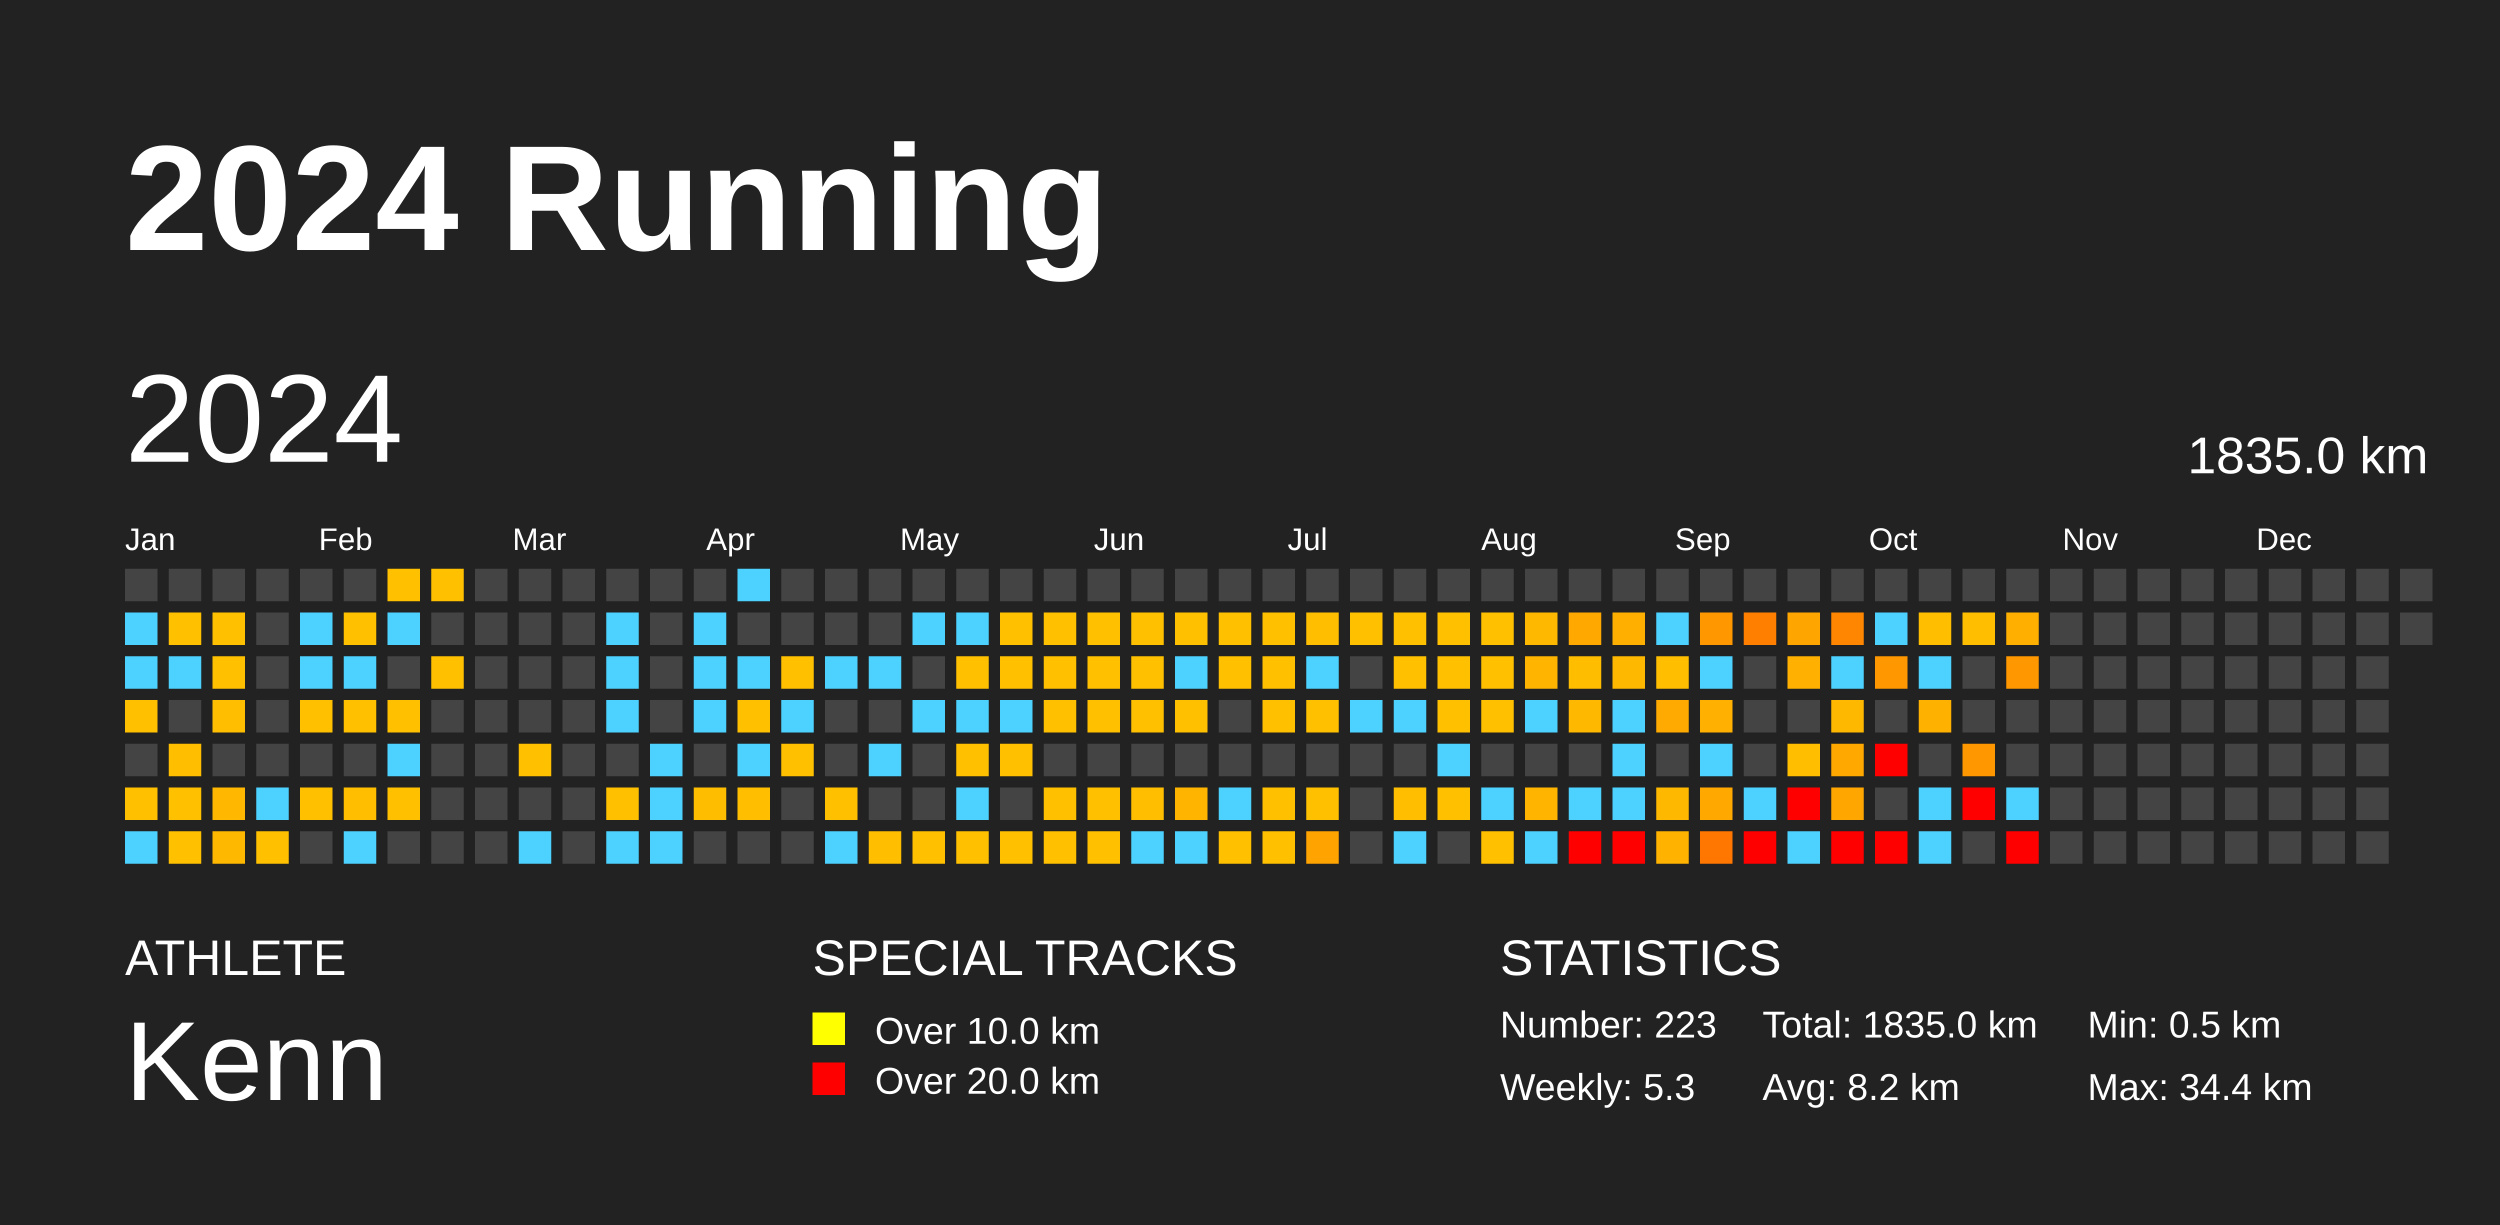
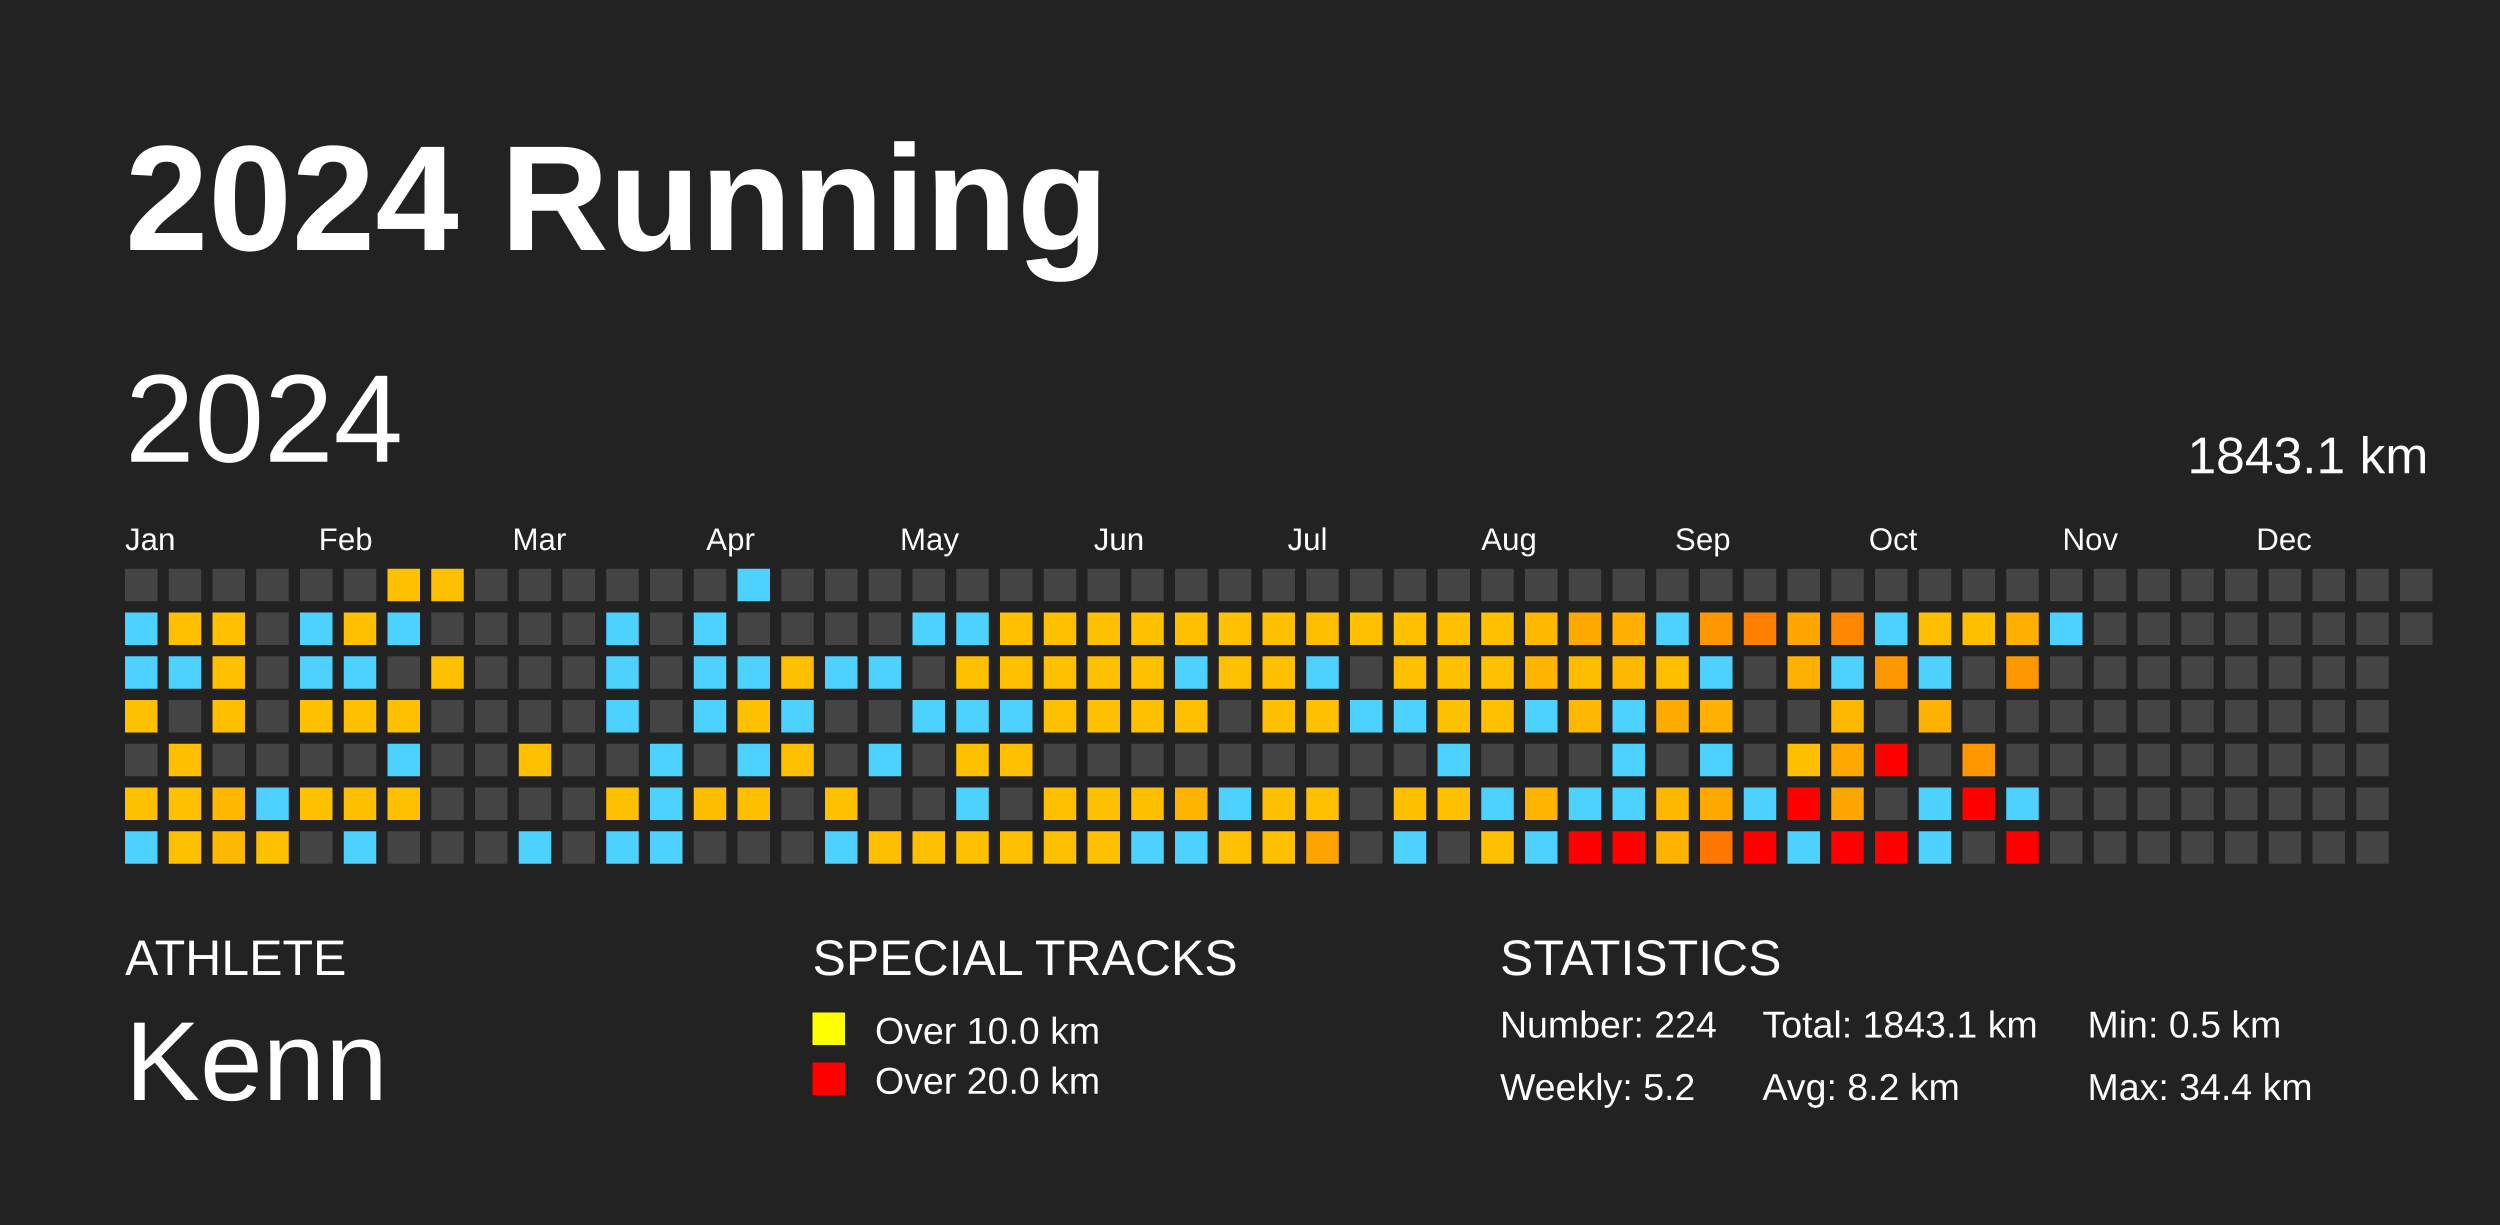
<svg xmlns="http://www.w3.org/2000/svg" baseProfile="full" height="98mm" version="1.1" viewBox="0,0,200,98" width="200mm">
  <defs />
  <rect fill="#222222" height="98" width="200" x="0" y="0" />
  <text fill="#FFFFFF" style="font-size:12px; font-family:Arial; font-weight:bold;" x="10" y="20">2024 Running</text>
  <text fill="#FFFFFF" style="font-size:4px; font-family:Arial" x="10" y="78">ATHLETE</text>
  <text fill="#FFFFFF" style="font-size:9px; font-family:Arial" x="10" y="88">Kenn</text>
  <text fill="#FFFFFF" style="font-size:4px; font-family:Arial" x="65" y="78">SPECIAL TRACKS</text>
  <rect fill="yellow" height="2.6" width="2.6" x="65" y="81" />
  <text fill="#FFFFFF" style="font-size:3px; font-family:Arial" x="70" y="83.5">Over 10.0 km</text>
  <rect fill="red" height="2.6" width="2.6" x="65" y="85" />
  <text fill="#FFFFFF" style="font-size:3px; font-family:Arial" x="70" y="87.5">Over 20.0 km</text>
  <text fill="#FFFFFF" style="font-size:4px; font-family:Arial" x="120" y="78">STATISTICS</text>
-   <text fill="#FFFFFF" style="font-size:3px; font-family:Arial" x="120" y="83">Number: 223</text>
-   <text fill="#FFFFFF" style="font-size:3px; font-family:Arial" x="120" y="88">Weekly: 5.3</text>
-   <text fill="#FFFFFF" style="font-size:3px; font-family:Arial" x="141" y="83">Total: 1835.0 km</text>
+   <text fill="#FFFFFF" style="font-size:3px; font-family:Arial" x="120" y="83">Number: 224</text>
+   <text fill="#FFFFFF" style="font-size:3px; font-family:Arial" x="120" y="88">Weekly: 5.2</text>
+   <text fill="#FFFFFF" style="font-size:3px; font-family:Arial" x="141" y="83">Total: 1843.1 km</text>
  <text fill="#FFFFFF" style="font-size:3px; font-family:Arial" x="141" y="88">Avg: 8.2 km</text>
  <text fill="#FFFFFF" style="font-size:3px; font-family:Arial" x="167" y="83">Min: 0.5 km</text>
  <text fill="#FFFFFF" style="font-size:3px; font-family:Arial" x="167" y="88">Max: 34.4 km</text>
  <text dominant-baseline="hanging" fill="#FFFFFF" style="font-size:10.0px; font-family:Arial;" x="10" y="30">2024</text>
-   <text dominant-baseline="hanging" fill="#FFFFFF" style="font-size:4.125px; font-family:Arial;" x="175" y="35">1835.0 km</text>
+   <text dominant-baseline="hanging" fill="#FFFFFF" style="font-size:4.125px; font-family:Arial;" x="175" y="35">1843.1 km</text>
  <text fill="#FFFFFF" style="font-size:2.5px; font-family:Arial" x="10.0" y="44">Jan</text>
  <text fill="#FFFFFF" style="font-size:2.5px; font-family:Arial" x="25.5" y="44">Feb</text>
  <text fill="#FFFFFF" style="font-size:2.5px; font-family:Arial" x="41.0" y="44">Mar</text>
  <text fill="#FFFFFF" style="font-size:2.5px; font-family:Arial" x="56.5" y="44">Apr</text>
  <text fill="#FFFFFF" style="font-size:2.5px; font-family:Arial" x="72.0" y="44">May</text>
  <text fill="#FFFFFF" style="font-size:2.5px; font-family:Arial" x="87.5" y="44">Jun</text>
  <text fill="#FFFFFF" style="font-size:2.5px; font-family:Arial" x="103.0" y="44">Jul</text>
  <text fill="#FFFFFF" style="font-size:2.5px; font-family:Arial" x="118.5" y="44">Aug</text>
  <text fill="#FFFFFF" style="font-size:2.5px; font-family:Arial" x="134.0" y="44">Sep</text>
  <text fill="#FFFFFF" style="font-size:2.5px; font-family:Arial" x="149.5" y="44">Oct</text>
  <text fill="#FFFFFF" style="font-size:2.5px; font-family:Arial" x="165.0" y="44">Nov</text>
  <text fill="#FFFFFF" style="font-size:2.5px; font-family:Arial" x="180.5" y="44">Dec</text>
  <rect fill="#444444" height="2.6" width="2.6" x="10.0" y="45.5" />
  <rect fill="#4dd2ff" height="2.6" width="2.6" x="10.0" y="49.0" />
  <rect fill="#4dd2ff" height="2.6" width="2.6" x="10.0" y="52.5" />
  <rect fill="#ffc000" height="2.6" width="2.6" x="10.0" y="56.0" />
  <rect fill="#444444" height="2.6" width="2.6" x="10.0" y="59.5" />
  <rect fill="#ffc000" height="2.6" width="2.6" x="10.0" y="63.0" />
  <rect fill="#4dd2ff" height="2.6" width="2.6" x="10.0" y="66.5" />
  <rect fill="#444444" height="2.6" width="2.6" x="13.5" y="45.5" />
  <rect fill="#ffc000" height="2.6" width="2.6" x="13.5" y="49.0" />
  <rect fill="#4dd2ff" height="2.6" width="2.6" x="13.5" y="52.5" />
  <rect fill="#444444" height="2.6" width="2.6" x="13.5" y="56.0" />
  <rect fill="#ffbf00" height="2.6" width="2.6" x="13.5" y="59.5" />
  <rect fill="#ffc000" height="2.6" width="2.6" x="13.5" y="63.0" />
  <rect fill="#ffc000" height="2.6" width="2.6" x="13.5" y="66.5" />
  <rect fill="#444444" height="2.6" width="2.6" x="17.0" y="45.5" />
  <rect fill="#ffc000" height="2.6" width="2.6" x="17.0" y="49.0" />
  <rect fill="#ffc000" height="2.6" width="2.6" x="17.0" y="52.5" />
  <rect fill="#ffbf00" height="2.6" width="2.6" x="17.0" y="56.0" />
  <rect fill="#444444" height="2.6" width="2.6" x="17.0" y="59.5" />
  <rect fill="#ffb700" height="2.6" width="2.6" x="17.0" y="63.0" />
  <rect fill="#ffb800" height="2.6" width="2.6" x="17.0" y="66.5" />
  <rect fill="#444444" height="2.6" width="2.6" x="20.5" y="45.5" />
  <rect fill="#444444" height="2.6" width="2.6" x="20.5" y="49.0" />
  <rect fill="#444444" height="2.6" width="2.6" x="20.5" y="52.5" />
  <rect fill="#444444" height="2.6" width="2.6" x="20.5" y="56.0" />
  <rect fill="#444444" height="2.6" width="2.6" x="20.5" y="59.5" />
  <rect fill="#4dd2ff" height="2.6" width="2.6" x="20.5" y="63.0" />
  <rect fill="#ffc000" height="2.6" width="2.6" x="20.5" y="66.5" />
  <rect fill="#444444" height="2.6" width="2.6" x="24.0" y="45.5" />
  <rect fill="#4dd2ff" height="2.6" width="2.6" x="24.0" y="49.0" />
  <rect fill="#4dd2ff" height="2.6" width="2.6" x="24.0" y="52.5" />
  <rect fill="#ffc000" height="2.6" width="2.6" x="24.0" y="56.0" />
  <rect fill="#444444" height="2.6" width="2.6" x="24.0" y="59.5" />
  <rect fill="#ffc000" height="2.6" width="2.6" x="24.0" y="63.0" />
  <rect fill="#444444" height="2.6" width="2.6" x="24.0" y="66.5" />
  <rect fill="#444444" height="2.6" width="2.6" x="27.5" y="45.5" />
  <rect fill="#ffc000" height="2.6" width="2.6" x="27.5" y="49.0" />
  <rect fill="#4dd2ff" height="2.6" width="2.6" x="27.5" y="52.5" />
  <rect fill="#ffc000" height="2.6" width="2.6" x="27.5" y="56.0" />
  <rect fill="#444444" height="2.6" width="2.6" x="27.5" y="59.5" />
  <rect fill="#ffbf00" height="2.6" width="2.6" x="27.5" y="63.0" />
  <rect fill="#4dd2ff" height="2.6" width="2.6" x="27.5" y="66.5" />
  <rect fill="#ffc000" height="2.6" width="2.6" x="31.0" y="45.5" />
  <rect fill="#4dd2ff" height="2.6" width="2.6" x="31.0" y="49.0" />
  <rect fill="#444444" height="2.6" width="2.6" x="31.0" y="52.5" />
  <rect fill="#ffc000" height="2.6" width="2.6" x="31.0" y="56.0" />
  <rect fill="#4dd2ff" height="2.6" width="2.6" x="31.0" y="59.5" />
  <rect fill="#ffc000" height="2.6" width="2.6" x="31.0" y="63.0" />
  <rect fill="#444444" height="2.6" width="2.6" x="31.0" y="66.5" />
  <rect fill="#ffc000" height="2.6" width="2.6" x="34.5" y="45.5" />
  <rect fill="#444444" height="2.6" width="2.6" x="34.5" y="49.0" />
  <rect fill="#ffc000" height="2.6" width="2.6" x="34.5" y="52.5" />
  <rect fill="#444444" height="2.6" width="2.6" x="34.5" y="56.0" />
  <rect fill="#444444" height="2.6" width="2.6" x="34.5" y="59.5" />
  <rect fill="#444444" height="2.6" width="2.6" x="34.5" y="63.0" />
  <rect fill="#444444" height="2.6" width="2.6" x="34.5" y="66.5" />
  <rect fill="#444444" height="2.6" width="2.6" x="38.0" y="45.5" />
  <rect fill="#444444" height="2.6" width="2.6" x="38.0" y="49.0" />
  <rect fill="#444444" height="2.6" width="2.6" x="38.0" y="52.5" />
  <rect fill="#444444" height="2.6" width="2.6" x="38.0" y="56.0" />
  <rect fill="#444444" height="2.6" width="2.6" x="38.0" y="59.5" />
  <rect fill="#444444" height="2.6" width="2.6" x="38.0" y="63.0" />
  <rect fill="#444444" height="2.6" width="2.6" x="38.0" y="66.5" />
  <rect fill="#444444" height="2.6" width="2.6" x="41.5" y="45.5" />
  <rect fill="#444444" height="2.6" width="2.6" x="41.5" y="49.0" />
  <rect fill="#444444" height="2.6" width="2.6" x="41.5" y="52.5" />
  <rect fill="#444444" height="2.6" width="2.6" x="41.5" y="56.0" />
  <rect fill="#ffc000" height="2.6" width="2.6" x="41.5" y="59.5" />
  <rect fill="#444444" height="2.6" width="2.6" x="41.5" y="63.0" />
  <rect fill="#4dd2ff" height="2.6" width="2.6" x="41.5" y="66.5" />
  <rect fill="#444444" height="2.6" width="2.6" x="45.0" y="45.5" />
  <rect fill="#444444" height="2.6" width="2.6" x="45.0" y="49.0" />
  <rect fill="#444444" height="2.6" width="2.6" x="45.0" y="52.5" />
  <rect fill="#444444" height="2.6" width="2.6" x="45.0" y="56.0" />
  <rect fill="#444444" height="2.6" width="2.6" x="45.0" y="59.5" />
  <rect fill="#444444" height="2.6" width="2.6" x="45.0" y="63.0" />
  <rect fill="#444444" height="2.6" width="2.6" x="45.0" y="66.5" />
  <rect fill="#444444" height="2.6" width="2.6" x="48.5" y="45.5" />
  <rect fill="#4dd2ff" height="2.6" width="2.6" x="48.5" y="49.0" />
  <rect fill="#4dd2ff" height="2.6" width="2.6" x="48.5" y="52.5" />
  <rect fill="#4dd2ff" height="2.6" width="2.6" x="48.5" y="56.0" />
  <rect fill="#444444" height="2.6" width="2.6" x="48.5" y="59.5" />
  <rect fill="#ffc000" height="2.6" width="2.6" x="48.5" y="63.0" />
  <rect fill="#4dd2ff" height="2.6" width="2.6" x="48.5" y="66.5" />
  <rect fill="#444444" height="2.6" width="2.6" x="52.0" y="45.5" />
  <rect fill="#444444" height="2.6" width="2.6" x="52.0" y="49.0" />
  <rect fill="#444444" height="2.6" width="2.6" x="52.0" y="52.5" />
  <rect fill="#444444" height="2.6" width="2.6" x="52.0" y="56.0" />
  <rect fill="#4dd2ff" height="2.6" width="2.6" x="52.0" y="59.5" />
  <rect fill="#4dd2ff" height="2.6" width="2.6" x="52.0" y="63.0" />
  <rect fill="#4dd2ff" height="2.6" width="2.6" x="52.0" y="66.5" />
  <rect fill="#444444" height="2.6" width="2.6" x="55.5" y="45.5" />
  <rect fill="#4dd2ff" height="2.6" width="2.6" x="55.5" y="49.0" />
  <rect fill="#4dd2ff" height="2.6" width="2.6" x="55.5" y="52.5" />
  <rect fill="#4dd2ff" height="2.6" width="2.6" x="55.5" y="56.0" />
  <rect fill="#444444" height="2.6" width="2.6" x="55.5" y="59.5" />
  <rect fill="#ffbd00" height="2.6" width="2.6" x="55.5" y="63.0" />
  <rect fill="#444444" height="2.6" width="2.6" x="55.5" y="66.5" />
  <rect fill="#4dd2ff" height="2.6" width="2.6" x="59.0" y="45.5" />
  <rect fill="#444444" height="2.6" width="2.6" x="59.0" y="49.0" />
  <rect fill="#4dd2ff" height="2.6" width="2.6" x="59.0" y="52.5" />
  <rect fill="#ffc000" height="2.6" width="2.6" x="59.0" y="56.0" />
  <rect fill="#4dd2ff" height="2.6" width="2.6" x="59.0" y="59.5" />
  <rect fill="#ffbe00" height="2.6" width="2.6" x="59.0" y="63.0" />
  <rect fill="#444444" height="2.6" width="2.6" x="59.0" y="66.5" />
  <rect fill="#444444" height="2.6" width="2.6" x="62.5" y="45.5" />
  <rect fill="#444444" height="2.6" width="2.6" x="62.5" y="49.0" />
  <rect fill="#ffc000" height="2.6" width="2.6" x="62.5" y="52.5" />
  <rect fill="#4dd2ff" height="2.6" width="2.6" x="62.5" y="56.0" />
  <rect fill="#ffc000" height="2.6" width="2.6" x="62.5" y="59.5" />
  <rect fill="#444444" height="2.6" width="2.6" x="62.5" y="63.0" />
  <rect fill="#444444" height="2.6" width="2.6" x="62.5" y="66.5" />
  <rect fill="#444444" height="2.6" width="2.6" x="66.0" y="45.5" />
  <rect fill="#444444" height="2.6" width="2.6" x="66.0" y="49.0" />
  <rect fill="#4dd2ff" height="2.6" width="2.6" x="66.0" y="52.5" />
  <rect fill="#444444" height="2.6" width="2.6" x="66.0" y="56.0" />
  <rect fill="#444444" height="2.6" width="2.6" x="66.0" y="59.5" />
  <rect fill="#ffc000" height="2.6" width="2.6" x="66.0" y="63.0" />
  <rect fill="#4dd2ff" height="2.6" width="2.6" x="66.0" y="66.5" />
  <rect fill="#444444" height="2.6" width="2.6" x="69.5" y="45.5" />
  <rect fill="#444444" height="2.6" width="2.6" x="69.5" y="49.0" />
  <rect fill="#4dd2ff" height="2.6" width="2.6" x="69.5" y="52.5" />
  <rect fill="#444444" height="2.6" width="2.6" x="69.5" y="56.0" />
  <rect fill="#4dd2ff" height="2.6" width="2.6" x="69.5" y="59.5" />
  <rect fill="#444444" height="2.6" width="2.6" x="69.5" y="63.0" />
  <rect fill="#ffbf00" height="2.6" width="2.6" x="69.5" y="66.5" />
  <rect fill="#444444" height="2.6" width="2.6" x="73.0" y="45.5" />
  <rect fill="#4dd2ff" height="2.6" width="2.6" x="73.0" y="49.0" />
  <rect fill="#444444" height="2.6" width="2.6" x="73.0" y="52.5" />
  <rect fill="#4dd2ff" height="2.6" width="2.6" x="73.0" y="56.0" />
  <rect fill="#444444" height="2.6" width="2.6" x="73.0" y="59.5" />
  <rect fill="#444444" height="2.6" width="2.6" x="73.0" y="63.0" />
  <rect fill="#ffc000" height="2.6" width="2.6" x="73.0" y="66.5" />
  <rect fill="#444444" height="2.6" width="2.6" x="76.5" y="45.5" />
  <rect fill="#4dd2ff" height="2.6" width="2.6" x="76.5" y="49.0" />
  <rect fill="#ffc000" height="2.6" width="2.6" x="76.5" y="52.5" />
  <rect fill="#4dd2ff" height="2.6" width="2.6" x="76.5" y="56.0" />
  <rect fill="#ffc000" height="2.6" width="2.6" x="76.5" y="59.5" />
  <rect fill="#4dd2ff" height="2.6" width="2.6" x="76.5" y="63.0" />
  <rect fill="#ffc000" height="2.6" width="2.6" x="76.5" y="66.5" />
  <rect fill="#444444" height="2.6" width="2.6" x="80.0" y="45.5" />
  <rect fill="#ffc000" height="2.6" width="2.6" x="80.0" y="49.0" />
  <rect fill="#ffc000" height="2.6" width="2.6" x="80.0" y="52.5" />
  <rect fill="#4dd2ff" height="2.6" width="2.6" x="80.0" y="56.0" />
  <rect fill="#ffc000" height="2.6" width="2.6" x="80.0" y="59.5" />
  <rect fill="#444444" height="2.6" width="2.6" x="80.0" y="63.0" />
  <rect fill="#ffc000" height="2.6" width="2.6" x="80.0" y="66.5" />
  <rect fill="#444444" height="2.6" width="2.6" x="83.5" y="45.5" />
  <rect fill="#ffc000" height="2.6" width="2.6" x="83.5" y="49.0" />
  <rect fill="#ffc000" height="2.6" width="2.6" x="83.5" y="52.5" />
  <rect fill="#ffc000" height="2.6" width="2.6" x="83.5" y="56.0" />
  <rect fill="#444444" height="2.6" width="2.6" x="83.5" y="59.5" />
  <rect fill="#ffc000" height="2.6" width="2.6" x="83.5" y="63.0" />
  <rect fill="#ffc000" height="2.6" width="2.6" x="83.5" y="66.5" />
  <rect fill="#444444" height="2.6" width="2.6" x="87.0" y="45.5" />
  <rect fill="#ffc000" height="2.6" width="2.6" x="87.0" y="49.0" />
  <rect fill="#ffc000" height="2.6" width="2.6" x="87.0" y="52.5" />
  <rect fill="#ffc000" height="2.6" width="2.6" x="87.0" y="56.0" />
  <rect fill="#444444" height="2.6" width="2.6" x="87.0" y="59.5" />
  <rect fill="#ffc000" height="2.6" width="2.6" x="87.0" y="63.0" />
  <rect fill="#ffc000" height="2.6" width="2.6" x="87.0" y="66.5" />
  <rect fill="#444444" height="2.6" width="2.6" x="90.5" y="45.5" />
  <rect fill="#ffc000" height="2.6" width="2.6" x="90.5" y="49.0" />
  <rect fill="#ffc000" height="2.6" width="2.6" x="90.5" y="52.5" />
  <rect fill="#ffc000" height="2.6" width="2.6" x="90.5" y="56.0" />
  <rect fill="#444444" height="2.6" width="2.6" x="90.5" y="59.5" />
  <rect fill="#ffbf00" height="2.6" width="2.6" x="90.5" y="63.0" />
  <rect fill="#4dd2ff" height="2.6" width="2.6" x="90.5" y="66.5" />
  <rect fill="#444444" height="2.6" width="2.6" x="94.0" y="45.5" />
  <rect fill="#ffc000" height="2.6" width="2.6" x="94.0" y="49.0" />
  <rect fill="#4dd2ff" height="2.6" width="2.6" x="94.0" y="52.5" />
  <rect fill="#ffc000" height="2.6" width="2.6" x="94.0" y="56.0" />
  <rect fill="#444444" height="2.6" width="2.6" x="94.0" y="59.5" />
  <rect fill="#ffb500" height="2.6" width="2.6" x="94.0" y="63.0" />
  <rect fill="#4dd2ff" height="2.6" width="2.6" x="94.0" y="66.5" />
  <rect fill="#444444" height="2.6" width="2.6" x="97.5" y="45.5" />
  <rect fill="#ffc000" height="2.6" width="2.6" x="97.5" y="49.0" />
  <rect fill="#ffc000" height="2.6" width="2.6" x="97.5" y="52.5" />
  <rect fill="#444444" height="2.6" width="2.6" x="97.5" y="56.0" />
  <rect fill="#444444" height="2.6" width="2.6" x="97.5" y="59.5" />
  <rect fill="#4dd2ff" height="2.6" width="2.6" x="97.5" y="63.0" />
  <rect fill="#ffc000" height="2.6" width="2.6" x="97.5" y="66.5" />
  <rect fill="#444444" height="2.6" width="2.6" x="101.0" y="45.5" />
  <rect fill="#ffc000" height="2.6" width="2.6" x="101.0" y="49.0" />
  <rect fill="#ffc000" height="2.6" width="2.6" x="101.0" y="52.5" />
  <rect fill="#ffc000" height="2.6" width="2.6" x="101.0" y="56.0" />
  <rect fill="#444444" height="2.6" width="2.6" x="101.0" y="59.5" />
  <rect fill="#ffc000" height="2.6" width="2.6" x="101.0" y="63.0" />
  <rect fill="#ffc000" height="2.6" width="2.6" x="101.0" y="66.5" />
  <rect fill="#444444" height="2.6" width="2.6" x="104.5" y="45.5" />
  <rect fill="#ffbf00" height="2.6" width="2.6" x="104.5" y="49.0" />
  <rect fill="#4dd2ff" height="2.6" width="2.6" x="104.5" y="52.5" />
  <rect fill="#ffc000" height="2.6" width="2.6" x="104.5" y="56.0" />
  <rect fill="#444444" height="2.6" width="2.6" x="104.5" y="59.5" />
  <rect fill="#ffc000" height="2.6" width="2.6" x="104.5" y="63.0" />
  <rect fill="#ffa300" height="2.6" width="2.6" x="104.5" y="66.5" />
  <rect fill="#444444" height="2.6" width="2.6" x="108.0" y="45.5" />
  <rect fill="#ffc000" height="2.6" width="2.6" x="108.0" y="49.0" />
  <rect fill="#444444" height="2.6" width="2.6" x="108.0" y="52.5" />
  <rect fill="#4dd2ff" height="2.6" width="2.6" x="108.0" y="56.0" />
  <rect fill="#444444" height="2.6" width="2.6" x="108.0" y="59.5" />
  <rect fill="#444444" height="2.6" width="2.6" x="108.0" y="63.0" />
  <rect fill="#444444" height="2.6" width="2.6" x="108.0" y="66.5" />
  <rect fill="#444444" height="2.6" width="2.6" x="111.5" y="45.5" />
  <rect fill="#ffc000" height="2.6" width="2.6" x="111.5" y="49.0" />
  <rect fill="#ffc000" height="2.6" width="2.6" x="111.5" y="52.5" />
  <rect fill="#4dd2ff" height="2.6" width="2.6" x="111.5" y="56.0" />
  <rect fill="#444444" height="2.6" width="2.6" x="111.5" y="59.5" />
  <rect fill="#ffbf00" height="2.6" width="2.6" x="111.5" y="63.0" />
  <rect fill="#4dd2ff" height="2.6" width="2.6" x="111.5" y="66.5" />
  <rect fill="#444444" height="2.6" width="2.6" x="115.0" y="45.5" />
  <rect fill="#ffc000" height="2.6" width="2.6" x="115.0" y="49.0" />
  <rect fill="#ffc000" height="2.6" width="2.6" x="115.0" y="52.5" />
  <rect fill="#ffc000" height="2.6" width="2.6" x="115.0" y="56.0" />
  <rect fill="#4dd2ff" height="2.6" width="2.6" x="115.0" y="59.5" />
  <rect fill="#ffc000" height="2.6" width="2.6" x="115.0" y="63.0" />
  <rect fill="#444444" height="2.6" width="2.6" x="115.0" y="66.5" />
  <rect fill="#444444" height="2.6" width="2.6" x="118.5" y="45.5" />
  <rect fill="#ffc000" height="2.6" width="2.6" x="118.5" y="49.0" />
  <rect fill="#ffc000" height="2.6" width="2.6" x="118.5" y="52.5" />
  <rect fill="#ffc000" height="2.6" width="2.6" x="118.5" y="56.0" />
  <rect fill="#444444" height="2.6" width="2.6" x="118.5" y="59.5" />
  <rect fill="#4dd2ff" height="2.6" width="2.6" x="118.5" y="63.0" />
  <rect fill="#ffc000" height="2.6" width="2.6" x="118.5" y="66.5" />
  <rect fill="#444444" height="2.6" width="2.6" x="122.0" y="45.5" />
  <rect fill="#ffb800" height="2.6" width="2.6" x="122.0" y="49.0" />
  <rect fill="#ffb400" height="2.6" width="2.6" x="122.0" y="52.5" />
  <rect fill="#4dd2ff" height="2.6" width="2.6" x="122.0" y="56.0" />
  <rect fill="#444444" height="2.6" width="2.6" x="122.0" y="59.5" />
  <rect fill="#ffb500" height="2.6" width="2.6" x="122.0" y="63.0" />
  <rect fill="#4dd2ff" height="2.6" width="2.6" x="122.0" y="66.5" />
  <rect fill="#444444" height="2.6" width="2.6" x="125.5" y="45.5" />
  <rect fill="#ffa800" height="2.6" width="2.6" x="125.5" y="49.0" />
  <rect fill="#ffbd00" height="2.6" width="2.6" x="125.5" y="52.5" />
  <rect fill="#ffb800" height="2.6" width="2.6" x="125.5" y="56.0" />
  <rect fill="#444444" height="2.6" width="2.6" x="125.5" y="59.5" />
  <rect fill="#4dd2ff" height="2.6" width="2.6" x="125.5" y="63.0" />
  <rect fill="red" height="2.6" width="2.6" x="125.5" y="66.5" />
  <rect fill="#444444" height="2.6" width="2.6" x="129.0" y="45.5" />
  <rect fill="#ffaf00" height="2.6" width="2.6" x="129.0" y="49.0" />
  <rect fill="#ffb800" height="2.6" width="2.6" x="129.0" y="52.5" />
  <rect fill="#4dd2ff" height="2.6" width="2.6" x="129.0" y="56.0" />
  <rect fill="#4dd2ff" height="2.6" width="2.6" x="129.0" y="59.5" />
  <rect fill="#4dd2ff" height="2.6" width="2.6" x="129.0" y="63.0" />
  <rect fill="red" height="2.6" width="2.6" x="129.0" y="66.5" />
  <rect fill="#444444" height="2.6" width="2.6" x="132.5" y="45.5" />
  <rect fill="#4dd2ff" height="2.6" width="2.6" x="132.5" y="49.0" />
  <rect fill="#ffbf00" height="2.6" width="2.6" x="132.5" y="52.5" />
  <rect fill="#ffaa00" height="2.6" width="2.6" x="132.5" y="56.0" />
  <rect fill="#444444" height="2.6" width="2.6" x="132.5" y="59.5" />
  <rect fill="#ffb800" height="2.6" width="2.6" x="132.5" y="63.0" />
  <rect fill="#ffb200" height="2.6" width="2.6" x="132.5" y="66.5" />
  <rect fill="#444444" height="2.6" width="2.6" x="136.0" y="45.5" />
  <rect fill="#ff9800" height="2.6" width="2.6" x="136.0" y="49.0" />
  <rect fill="#4dd2ff" height="2.6" width="2.6" x="136.0" y="52.5" />
  <rect fill="#ffb000" height="2.6" width="2.6" x="136.0" y="56.0" />
  <rect fill="#4dd2ff" height="2.6" width="2.6" x="136.0" y="59.5" />
  <rect fill="#ffa800" height="2.6" width="2.6" x="136.0" y="63.0" />
  <rect fill="#ff7600" height="2.6" width="2.6" x="136.0" y="66.5" />
  <rect fill="#444444" height="2.6" width="2.6" x="139.5" y="45.5" />
  <rect fill="#ff7f00" height="2.6" width="2.6" x="139.5" y="49.0" />
  <rect fill="#444444" height="2.6" width="2.6" x="139.5" y="52.5" />
  <rect fill="#444444" height="2.6" width="2.6" x="139.5" y="56.0" />
  <rect fill="#444444" height="2.6" width="2.6" x="139.5" y="59.5" />
  <rect fill="#4dd2ff" height="2.6" width="2.6" x="139.5" y="63.0" />
  <rect fill="red" height="2.6" width="2.6" x="139.5" y="66.5" />
  <rect fill="#444444" height="2.6" width="2.6" x="143.0" y="45.5" />
  <rect fill="#ffa500" height="2.6" width="2.6" x="143.0" y="49.0" />
  <rect fill="#ffb000" height="2.6" width="2.6" x="143.0" y="52.5" />
  <rect fill="#444444" height="2.6" width="2.6" x="143.0" y="56.0" />
  <rect fill="#ffbe00" height="2.6" width="2.6" x="143.0" y="59.5" />
  <rect fill="red" height="2.6" width="2.6" x="143.0" y="63.0" />
  <rect fill="#4dd2ff" height="2.6" width="2.6" x="143.0" y="66.5" />
  <rect fill="#444444" height="2.6" width="2.6" x="146.5" y="45.5" />
  <rect fill="#ff8600" height="2.6" width="2.6" x="146.5" y="49.0" />
  <rect fill="#4dd2ff" height="2.6" width="2.6" x="146.5" y="52.5" />
  <rect fill="#ffb800" height="2.6" width="2.6" x="146.5" y="56.0" />
  <rect fill="#ffa800" height="2.6" width="2.6" x="146.5" y="59.5" />
  <rect fill="#ffa700" height="2.6" width="2.6" x="146.5" y="63.0" />
  <rect fill="red" height="2.6" width="2.6" x="146.5" y="66.5" />
  <rect fill="#444444" height="2.6" width="2.6" x="150.0" y="45.5" />
  <rect fill="#4dd2ff" height="2.6" width="2.6" x="150.0" y="49.0" />
  <rect fill="#ff9700" height="2.6" width="2.6" x="150.0" y="52.5" />
  <rect fill="#444444" height="2.6" width="2.6" x="150.0" y="56.0" />
  <rect fill="red" height="2.6" width="2.6" x="150.0" y="59.5" />
  <rect fill="#444444" height="2.6" width="2.6" x="150.0" y="63.0" />
  <rect fill="red" height="2.6" width="2.6" x="150.0" y="66.5" />
  <rect fill="#444444" height="2.6" width="2.6" x="153.5" y="45.5" />
  <rect fill="#ffbf00" height="2.6" width="2.6" x="153.5" y="49.0" />
  <rect fill="#4dd2ff" height="2.6" width="2.6" x="153.5" y="52.5" />
  <rect fill="#ffb100" height="2.6" width="2.6" x="153.5" y="56.0" />
  <rect fill="#444444" height="2.6" width="2.6" x="153.5" y="59.5" />
  <rect fill="#4dd2ff" height="2.6" width="2.6" x="153.5" y="63.0" />
  <rect fill="#4dd2ff" height="2.6" width="2.6" x="153.5" y="66.5" />
  <rect fill="#444444" height="2.6" width="2.6" x="157.0" y="45.5" />
  <rect fill="#ffbf00" height="2.6" width="2.6" x="157.0" y="49.0" />
  <rect fill="#444444" height="2.6" width="2.6" x="157.0" y="52.5" />
  <rect fill="#444444" height="2.6" width="2.6" x="157.0" y="56.0" />
  <rect fill="#ff9700" height="2.6" width="2.6" x="157.0" y="59.5" />
  <rect fill="red" height="2.6" width="2.6" x="157.0" y="63.0" />
  <rect fill="#444444" height="2.6" width="2.6" x="157.0" y="66.5" />
  <rect fill="#444444" height="2.6" width="2.6" x="160.5" y="45.5" />
  <rect fill="#ffaf00" height="2.6" width="2.6" x="160.5" y="49.0" />
  <rect fill="#ff9800" height="2.6" width="2.6" x="160.5" y="52.5" />
  <rect fill="#444444" height="2.6" width="2.6" x="160.5" y="56.0" />
  <rect fill="#444444" height="2.6" width="2.6" x="160.5" y="59.5" />
  <rect fill="#4dd2ff" height="2.6" width="2.6" x="160.5" y="63.0" />
  <rect fill="red" height="2.6" width="2.6" x="160.5" y="66.5" />
  <rect fill="#444444" height="2.6" width="2.6" x="164.0" y="45.5" />
-   <rect fill="#444444" height="2.6" width="2.6" x="164.0" y="49.0" />
+   <rect fill="#4dd2ff" height="2.6" width="2.6" x="164.0" y="49.0" />
  <rect fill="#444444" height="2.6" width="2.6" x="164.0" y="52.5" />
  <rect fill="#444444" height="2.6" width="2.6" x="164.0" y="56.0" />
  <rect fill="#444444" height="2.6" width="2.6" x="164.0" y="59.5" />
  <rect fill="#444444" height="2.6" width="2.6" x="164.0" y="63.0" />
  <rect fill="#444444" height="2.6" width="2.6" x="164.0" y="66.5" />
  <rect fill="#444444" height="2.6" width="2.6" x="167.5" y="45.5" />
  <rect fill="#444444" height="2.6" width="2.6" x="167.5" y="49.0" />
  <rect fill="#444444" height="2.6" width="2.6" x="167.5" y="52.5" />
  <rect fill="#444444" height="2.6" width="2.6" x="167.5" y="56.0" />
  <rect fill="#444444" height="2.6" width="2.6" x="167.5" y="59.5" />
  <rect fill="#444444" height="2.6" width="2.6" x="167.5" y="63.0" />
  <rect fill="#444444" height="2.6" width="2.6" x="167.5" y="66.5" />
  <rect fill="#444444" height="2.6" width="2.6" x="171.0" y="45.5" />
  <rect fill="#444444" height="2.6" width="2.6" x="171.0" y="49.0" />
  <rect fill="#444444" height="2.6" width="2.6" x="171.0" y="52.5" />
  <rect fill="#444444" height="2.6" width="2.6" x="171.0" y="56.0" />
  <rect fill="#444444" height="2.6" width="2.6" x="171.0" y="59.5" />
  <rect fill="#444444" height="2.6" width="2.6" x="171.0" y="63.0" />
  <rect fill="#444444" height="2.6" width="2.6" x="171.0" y="66.5" />
  <rect fill="#444444" height="2.6" width="2.6" x="174.5" y="45.5" />
  <rect fill="#444444" height="2.6" width="2.6" x="174.5" y="49.0" />
  <rect fill="#444444" height="2.6" width="2.6" x="174.5" y="52.5" />
  <rect fill="#444444" height="2.6" width="2.6" x="174.5" y="56.0" />
  <rect fill="#444444" height="2.6" width="2.6" x="174.5" y="59.5" />
  <rect fill="#444444" height="2.6" width="2.6" x="174.5" y="63.0" />
  <rect fill="#444444" height="2.6" width="2.6" x="174.5" y="66.5" />
  <rect fill="#444444" height="2.6" width="2.6" x="178.0" y="45.5" />
  <rect fill="#444444" height="2.6" width="2.6" x="178.0" y="49.0" />
  <rect fill="#444444" height="2.6" width="2.6" x="178.0" y="52.5" />
  <rect fill="#444444" height="2.6" width="2.6" x="178.0" y="56.0" />
  <rect fill="#444444" height="2.6" width="2.6" x="178.0" y="59.5" />
  <rect fill="#444444" height="2.6" width="2.6" x="178.0" y="63.0" />
  <rect fill="#444444" height="2.6" width="2.6" x="178.0" y="66.5" />
  <rect fill="#444444" height="2.6" width="2.6" x="181.5" y="45.5" />
  <rect fill="#444444" height="2.6" width="2.6" x="181.5" y="49.0" />
  <rect fill="#444444" height="2.6" width="2.6" x="181.5" y="52.5" />
  <rect fill="#444444" height="2.6" width="2.6" x="181.5" y="56.0" />
  <rect fill="#444444" height="2.6" width="2.6" x="181.5" y="59.5" />
  <rect fill="#444444" height="2.6" width="2.6" x="181.5" y="63.0" />
  <rect fill="#444444" height="2.6" width="2.6" x="181.5" y="66.5" />
  <rect fill="#444444" height="2.6" width="2.6" x="185.0" y="45.5" />
  <rect fill="#444444" height="2.6" width="2.6" x="185.0" y="49.0" />
  <rect fill="#444444" height="2.6" width="2.6" x="185.0" y="52.5" />
  <rect fill="#444444" height="2.6" width="2.6" x="185.0" y="56.0" />
  <rect fill="#444444" height="2.6" width="2.6" x="185.0" y="59.5" />
  <rect fill="#444444" height="2.6" width="2.6" x="185.0" y="63.0" />
  <rect fill="#444444" height="2.6" width="2.6" x="185.0" y="66.5" />
  <rect fill="#444444" height="2.6" width="2.6" x="188.5" y="45.5" />
  <rect fill="#444444" height="2.6" width="2.6" x="188.5" y="49.0" />
  <rect fill="#444444" height="2.6" width="2.6" x="188.5" y="52.5" />
  <rect fill="#444444" height="2.6" width="2.6" x="188.5" y="56.0" />
  <rect fill="#444444" height="2.6" width="2.6" x="188.5" y="59.5" />
  <rect fill="#444444" height="2.6" width="2.6" x="188.5" y="63.0" />
  <rect fill="#444444" height="2.6" width="2.6" x="188.5" y="66.5" />
  <rect fill="#444444" height="2.6" width="2.6" x="192.0" y="45.5" />
  <rect fill="#444444" height="2.6" width="2.6" x="192.0" y="49.0" />
</svg>
